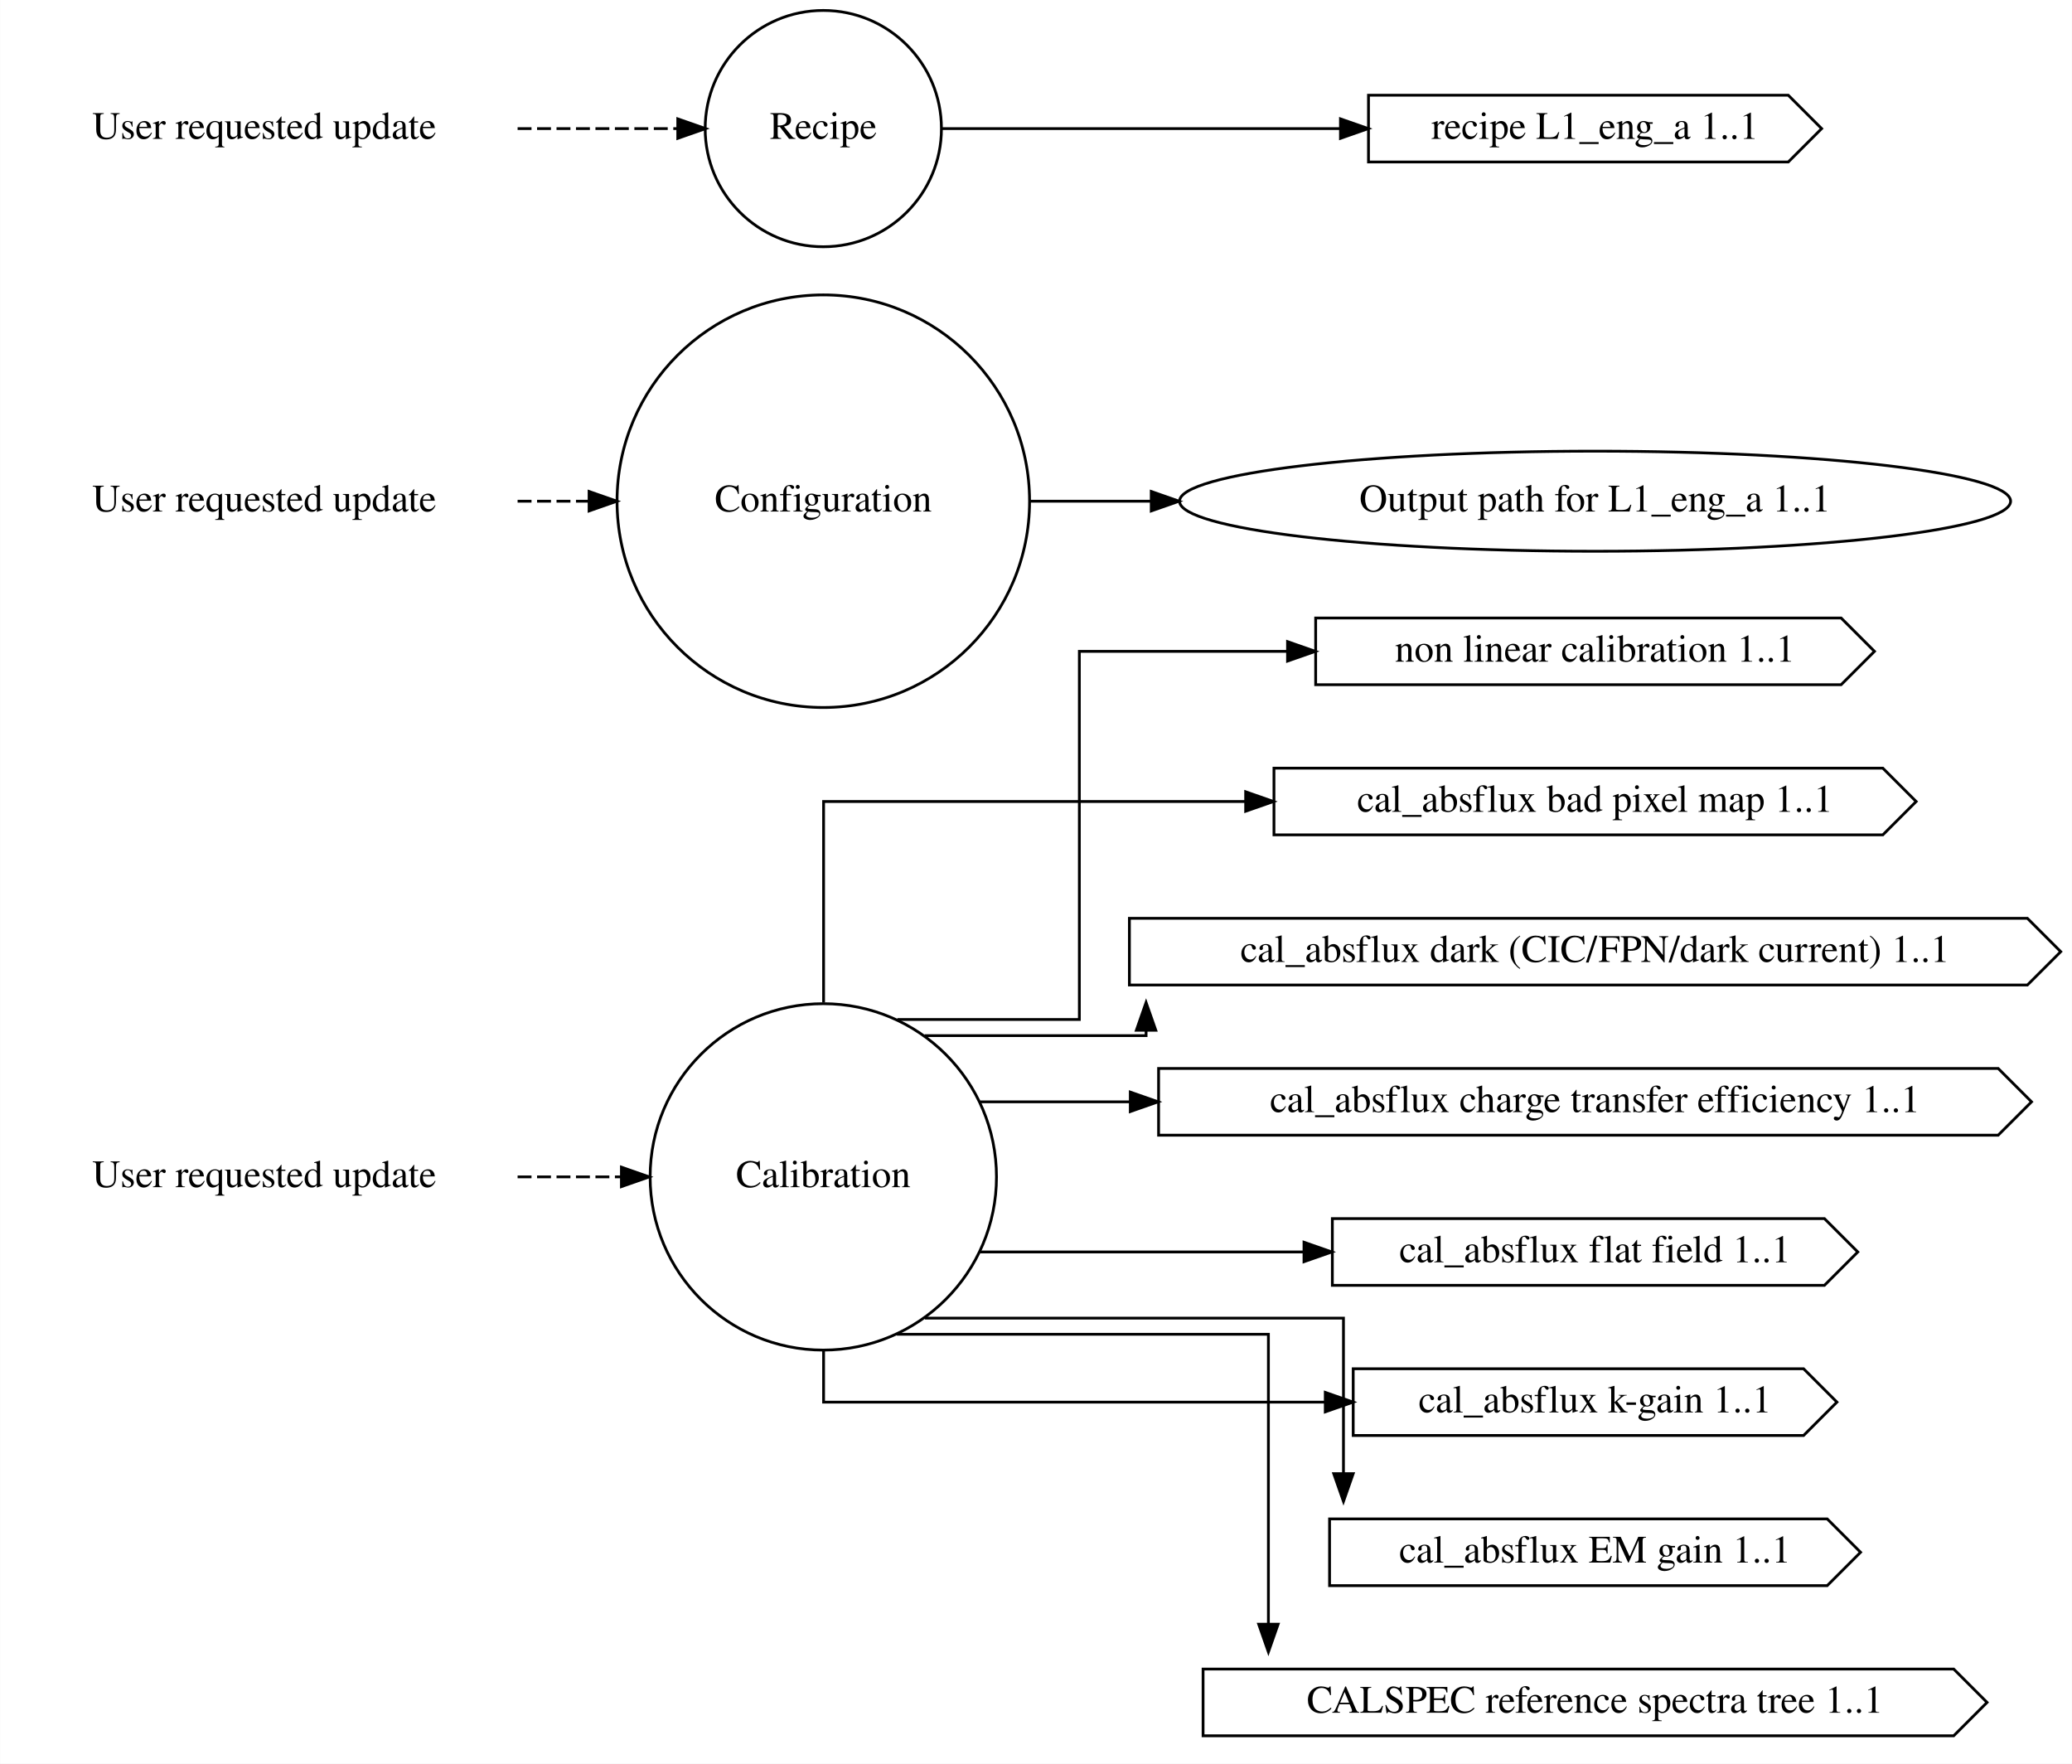
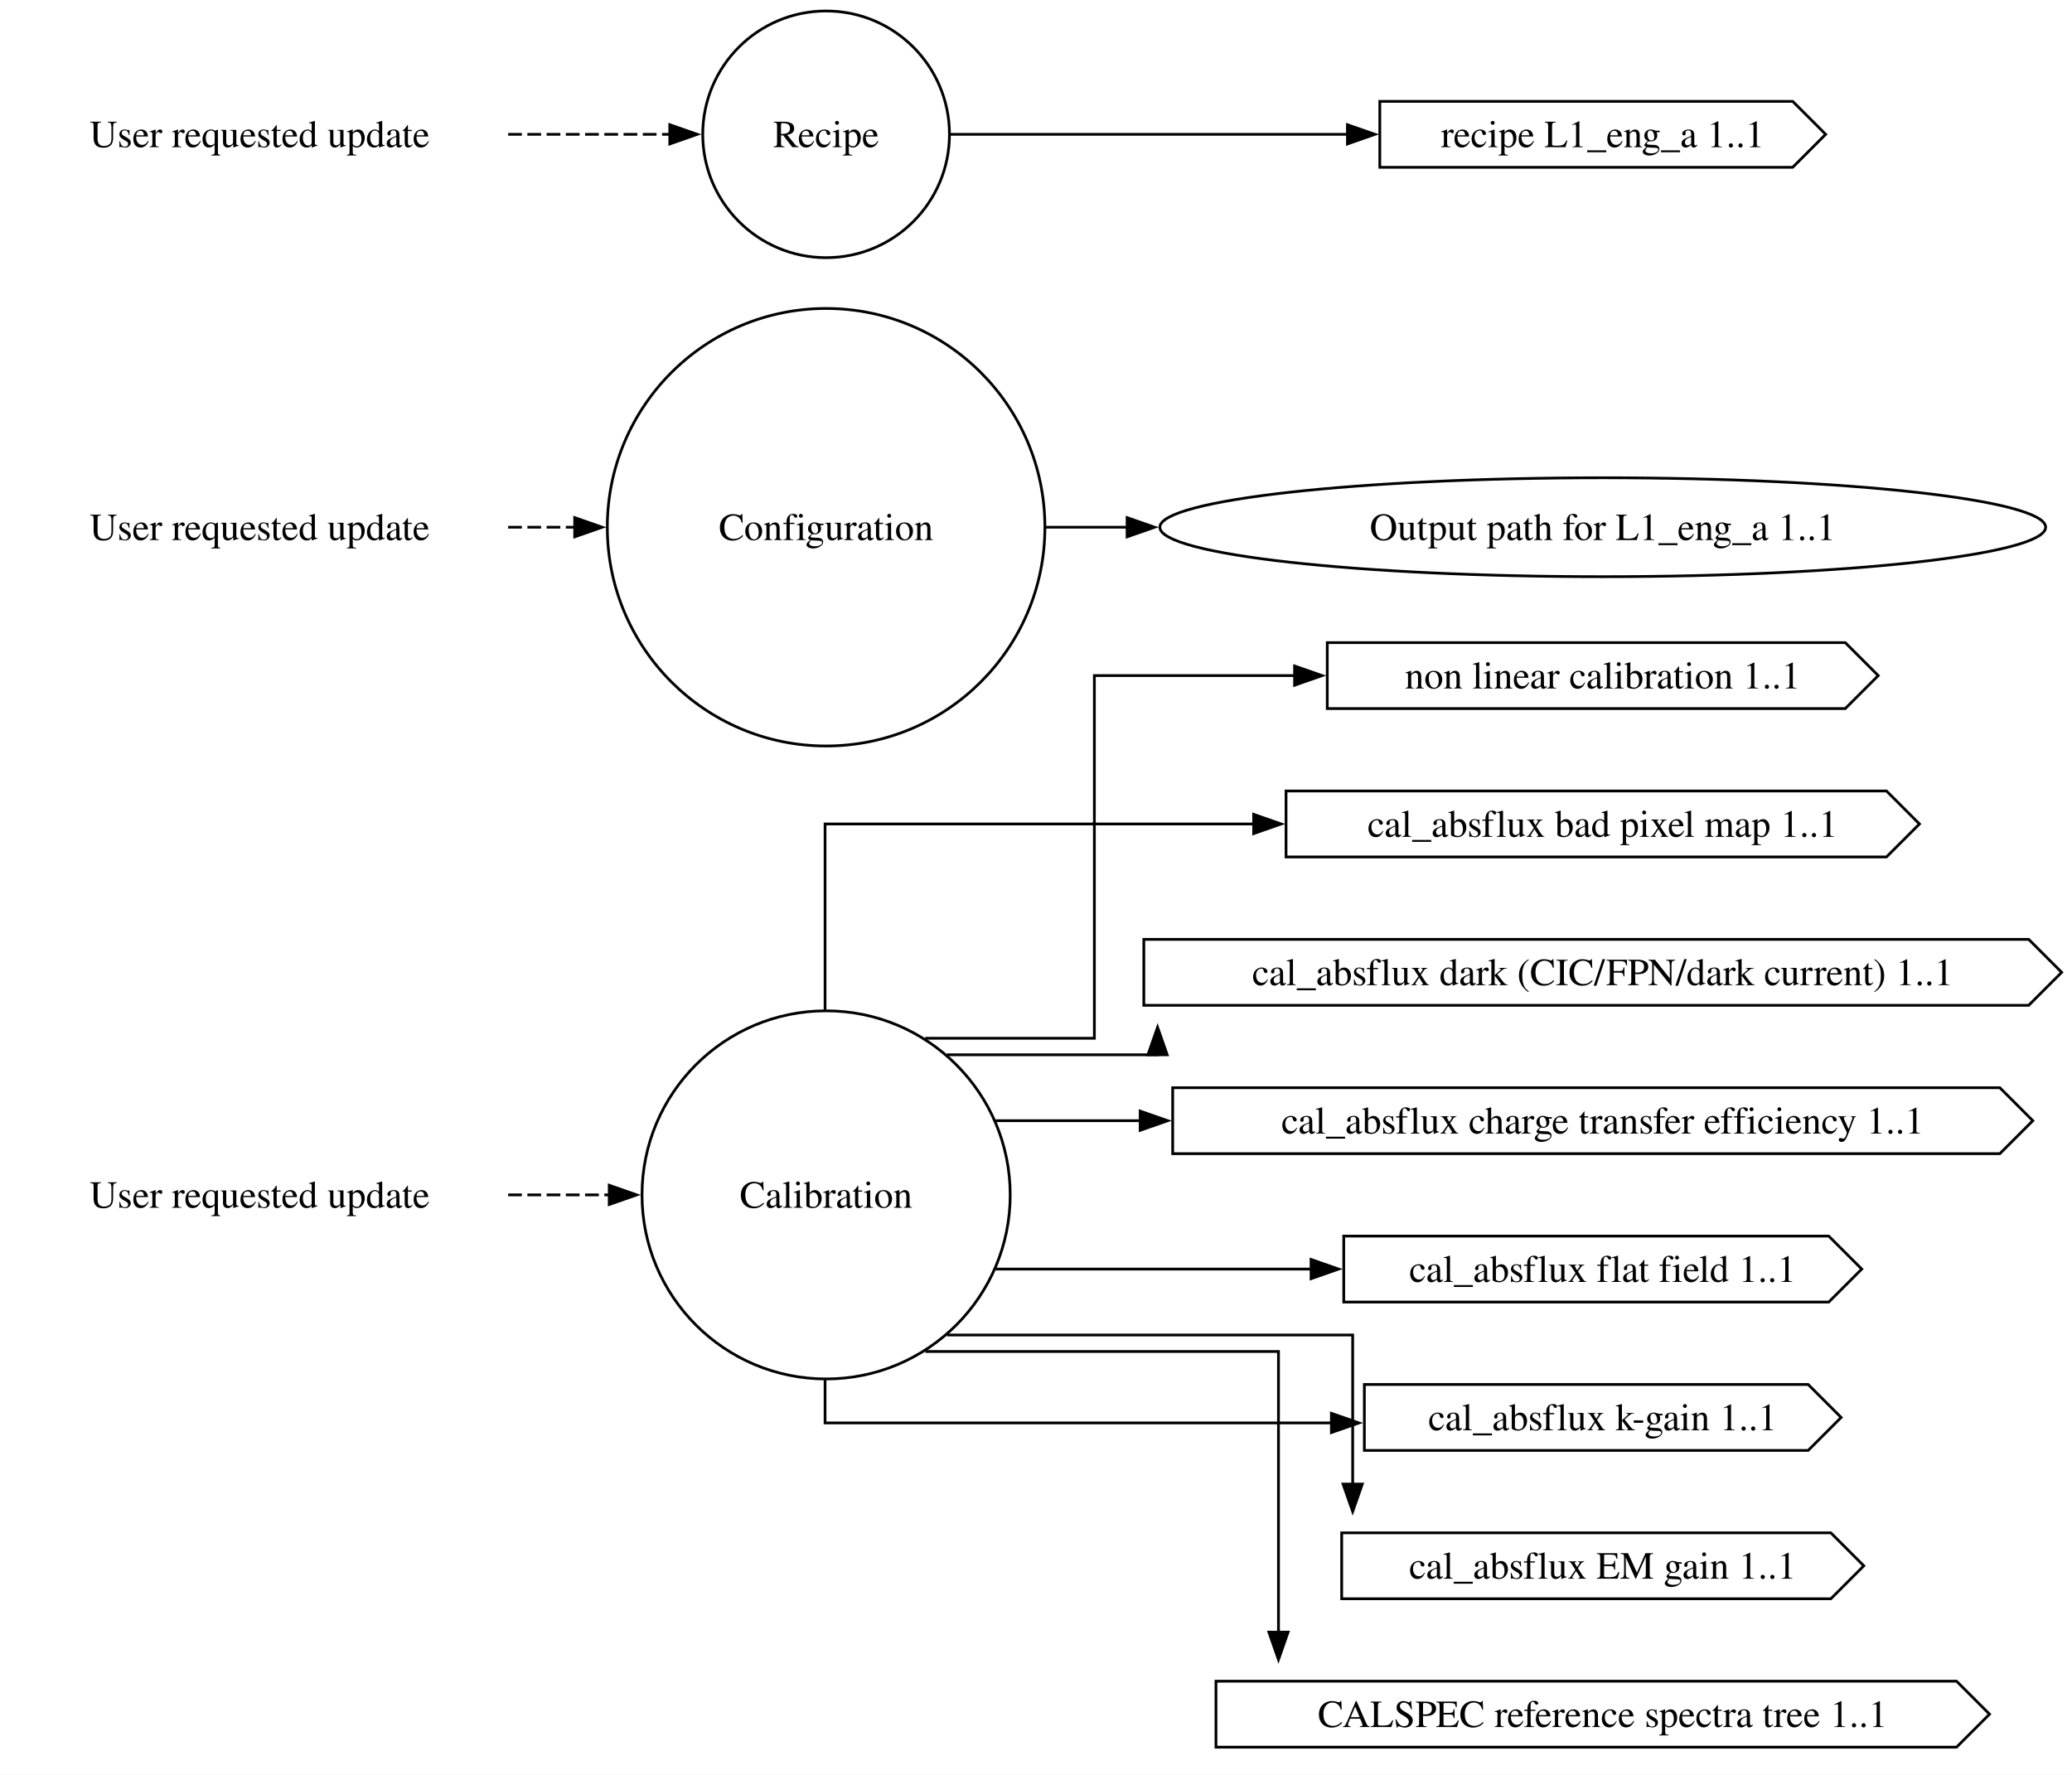
- <svg xmlns="http://www.w3.org/2000/svg" width="745pt" height="634pt" viewBox="0.00 0.00 745.19 634.25">
-   <g id="graph0" class="graph" transform="scale(1 1) rotate(0) translate(4 630.25)">
-     <polygon fill="white" stroke="transparent" points="-4,4 -4,-630.25 741.19,-630.25 741.19,4 -4,4" />
+ <svg xmlns="http://www.w3.org/2000/svg" width="754pt" height="646pt" viewBox="0.00 0.00 754.00 646.00">
+   <g id="graph0" class="graph" transform="scale(1 1) rotate(0) translate(4 641.89)">
+     <polygon fill="white" stroke="none" points="-4,4 -4,-641.89 750.24,-641.89 750.24,4 -4,4" />
    <g id="node1" class="node">
-       <text text-anchor="middle" x="91" y="-203.3" font-family="Times,serif" font-size="14.00">User requested update</text>
+       <text xml:space="preserve" text-anchor="middle" x="90.5" y="-202.32" font-family="Times,serif" font-size="14.00">User requested update</text>
    </g>
    <g id="node4" class="node">
-       <ellipse fill="none" stroke="black" cx="292.09" cy="-207" rx="62.29" ry="62.29" />
-       <text text-anchor="middle" x="292.09" y="-203.3" font-family="Times,serif" font-size="14.00">Calibration</text>
+       <ellipse fill="none" stroke="black" cx="296.62" cy="-207" rx="66.99" ry="66.99" />
+       <text xml:space="preserve" text-anchor="middle" x="296.62" y="-202.32" font-family="Times,serif" font-size="14.00">Calibration</text>
    </g>
    <g id="edge1" class="edge">
-       <path fill="none" stroke="black" stroke-dasharray="5,2" d="M182.13,-207C182.13,-207 219.47,-207 219.47,-207" />
-       <polygon fill="black" stroke="black" points="219.47,-210.5 229.47,-207 219.47,-203.5 219.47,-210.5" />
+       <path fill="none" stroke="black" stroke-dasharray="5,2" d="M180.91,-207C180.91,-207 217.7,-207 217.7,-207" />
+       <polygon fill="black" stroke="black" points="217.7,-210.5 227.7,-207 217.7,-203.5 217.7,-210.5" />
    </g>
    <g id="node2" class="node">
-       <text text-anchor="middle" x="91" y="-446.3" font-family="Times,serif" font-size="14.00">User requested update</text>
+       <text xml:space="preserve" text-anchor="middle" x="90.5" y="-445.32" font-family="Times,serif" font-size="14.00">User requested update</text>
    </g>
    <g id="node5" class="node">
-       <ellipse fill="none" stroke="black" cx="292.09" cy="-450" rx="74.19" ry="74.19" />
-       <text text-anchor="middle" x="292.09" y="-446.3" font-family="Times,serif" font-size="14.00">Configuration</text>
+       <ellipse fill="none" stroke="black" cx="296.62" cy="-450" rx="79.62" ry="79.62" />
+       <text xml:space="preserve" text-anchor="middle" x="296.62" y="-445.32" font-family="Times,serif" font-size="14.00">Configuration</text>
    </g>
    <g id="edge2" class="edge">
-       <path fill="none" stroke="black" stroke-dasharray="5,2" d="M182.13,-450C182.13,-450 207.84,-450 207.84,-450" />
-       <polygon fill="black" stroke="black" points="207.84,-453.5 217.84,-450 207.84,-446.5 207.84,-453.5" />
+       <path fill="none" stroke="black" stroke-dasharray="5,2" d="M180.91,-450C180.91,-450 205.13,-450 205.13,-450" />
+       <polygon fill="black" stroke="black" points="205.13,-453.5 215.13,-450 205.13,-446.5 205.13,-453.5" />
    </g>
    <g id="node3" class="node">
-       <text text-anchor="middle" x="91" y="-580.3" font-family="Times,serif" font-size="14.00">User requested update</text>
+       <text xml:space="preserve" text-anchor="middle" x="90.5" y="-588.33" font-family="Times,serif" font-size="14.00">User requested update</text>
    </g>
    <g id="node6" class="node">
-       <ellipse fill="none" stroke="black" cx="292.09" cy="-584" rx="42.49" ry="42.49" />
-       <text text-anchor="middle" x="292.09" y="-580.3" font-family="Times,serif" font-size="14.00">Recipe</text>
+       <ellipse fill="none" stroke="black" cx="296.62" cy="-593" rx="44.89" ry="44.89" />
+       <text xml:space="preserve" text-anchor="middle" x="296.62" y="-588.33" font-family="Times,serif" font-size="14.00">Recipe</text>
    </g>
    <g id="edge3" class="edge">
-       <path fill="none" stroke="black" stroke-dasharray="5,2" d="M182.13,-584C182.13,-584 239.74,-584 239.74,-584" />
-       <polygon fill="black" stroke="black" points="239.74,-587.5 249.74,-584 239.74,-580.5 239.74,-587.5" />
+       <path fill="none" stroke="black" stroke-dasharray="5,2" d="M180.91,-593C180.91,-593 239.73,-593 239.73,-593" />
+       <polygon fill="black" stroke="black" points="239.73,-596.5 249.73,-593 239.73,-589.5 239.73,-596.5" />
    </g>
    <g id="node9" class="node">
-       <polygon fill="none" stroke="black" points="658.19,-408 469.19,-408 469.19,-384 658.19,-384 670.19,-396 658.19,-408" />
-       <text text-anchor="middle" x="569.69" y="-392.3" font-family="Times,serif" font-size="14.00">non linear calibration 1..1</text>
+       <polygon fill="none" stroke="black" points="667.49,-408 478.99,-408 478.99,-384 667.49,-384 679.49,-396 667.49,-408" />
+       <text xml:space="preserve" text-anchor="middle" x="579.24" y="-391.32" font-family="Times,serif" font-size="14.00">non linear calibration 1..1</text>
    </g>
    <g id="edge4" class="edge">
-       <path fill="none" stroke="black" d="M318.73,-263.6C345.93,-263.6 384.19,-263.6 384.19,-263.6 384.19,-263.6 384.19,-396 384.19,-396 384.19,-396 459.07,-396 459.07,-396" />
-       <polygon fill="black" stroke="black" points="459.07,-399.5 469.07,-396 459.07,-392.5 459.07,-399.5" />
+       <path fill="none" stroke="black" d="M332.69,-264C360.5,-264 394.24,-264 394.24,-264 394.24,-264 394.24,-396 394.24,-396 394.24,-396 467.1,-396 467.1,-396" />
+       <polygon fill="black" stroke="black" points="467.1,-399.5 477.1,-396 467.1,-392.5 467.1,-399.5" />
    </g>
    <g id="node10" class="node">
-       <polygon fill="none" stroke="black" points="673.19,-354 454.19,-354 454.19,-330 673.19,-330 685.19,-342 673.19,-354" />
-       <text text-anchor="middle" x="569.69" y="-338.3" font-family="Times,serif" font-size="14.00">cal_absflux bad pixel map 1..1</text>
+       <polygon fill="none" stroke="black" points="682.49,-354 463.99,-354 463.99,-330 682.49,-330 694.49,-342 682.49,-354" />
+       <text xml:space="preserve" text-anchor="middle" x="579.24" y="-337.32" font-family="Times,serif" font-size="14.00">cal_absflux bad pixel map 1..1</text>
    </g>
    <g id="edge5" class="edge">
-       <path fill="none" stroke="black" d="M292.19,-269.76C292.19,-305.01 292.19,-342 292.19,-342 292.19,-342 444.01,-342 444.01,-342" />
-       <polygon fill="black" stroke="black" points="444.01,-345.5 454.01,-342 444.01,-338.5 444.01,-345.5" />
+       <path fill="none" stroke="black" d="M296.24,-274.1C296.24,-307.99 296.24,-342 296.24,-342 296.24,-342 452.21,-342 452.21,-342" />
+       <polygon fill="black" stroke="black" points="452.21,-345.5 462.21,-342 452.21,-338.5 452.21,-345.5" />
    </g>
    <g id="node11" class="node">
-       <polygon fill="none" stroke="black" points="725.19,-300 402.19,-300 402.19,-276 725.19,-276 737.19,-288 725.19,-300" />
-       <text text-anchor="middle" x="569.69" y="-284.3" font-family="Times,serif" font-size="14.00">cal_absflux dark (CIC/FPN/dark current) 1..1</text>
+       <polygon fill="none" stroke="black" points="734.24,-300 412.24,-300 412.24,-276 734.24,-276 746.24,-288 734.24,-300" />
+       <text xml:space="preserve" text-anchor="middle" x="579.24" y="-283.32" font-family="Times,serif" font-size="14.00">cal_absflux dark (CIC/FPN/dark current) 1..1</text>
    </g>
    <g id="edge6" class="edge">
-       <path fill="none" stroke="black" d="M328.51,-257.8C362.55,-257.8 408.19,-257.8 408.19,-257.8 408.19,-257.8 408.19,-259.73 408.19,-259.73" />
-       <polygon fill="black" stroke="black" points="404.69,-259.73 408.19,-269.73 411.69,-259.73 404.69,-259.73" />
+       <path fill="none" stroke="black" d="M340.51,-258C374.99,-258 417.24,-258 417.24,-258 417.24,-258 417.24,-259.15 417.24,-259.15" />
+       <polygon fill="black" stroke="black" points="413.74,-258 417.24,-268 420.74,-258 413.74,-258" />
    </g>
    <g id="node12" class="node">
-       <polygon fill="none" stroke="black" points="714.69,-246 412.69,-246 412.69,-222 714.69,-222 726.69,-234 714.69,-246" />
-       <text text-anchor="middle" x="569.69" y="-230.3" font-family="Times,serif" font-size="14.00">cal_absflux charge transfer efficiency 1..1</text>
+       <polygon fill="none" stroke="black" points="723.74,-246 422.74,-246 422.74,-222 723.74,-222 735.74,-234 723.74,-246" />
+       <text xml:space="preserve" text-anchor="middle" x="579.24" y="-229.32" font-family="Times,serif" font-size="14.00">cal_absflux charge transfer efficiency 1..1</text>
    </g>
    <g id="edge7" class="edge">
-       <path fill="none" stroke="black" d="M348.6,-234C348.6,-234 402.51,-234 402.51,-234" />
-       <polygon fill="black" stroke="black" points="402.51,-237.5 412.51,-234 402.51,-230.5 402.51,-237.5" />
+       <path fill="none" stroke="black" d="M358.29,-234C358.29,-234 410.91,-234 410.91,-234" />
+       <polygon fill="black" stroke="black" points="410.91,-237.5 420.91,-234 410.91,-230.5 410.91,-237.5" />
    </g>
    <g id="node13" class="node">
-       <polygon fill="none" stroke="black" points="652.19,-192 475.19,-192 475.19,-168 652.19,-168 664.19,-180 652.19,-192" />
-       <text text-anchor="middle" x="569.69" y="-176.3" font-family="Times,serif" font-size="14.00">cal_absflux flat field 1..1</text>
+       <polygon fill="none" stroke="black" points="661.49,-192 484.99,-192 484.99,-168 661.49,-168 673.49,-180 661.49,-192" />
+       <text xml:space="preserve" text-anchor="middle" x="579.24" y="-175.32" font-family="Times,serif" font-size="14.00">cal_absflux flat field 1..1</text>
    </g>
    <g id="edge8" class="edge">
-       <path fill="none" stroke="black" d="M348.6,-180C348.6,-180 464.99,-180 464.99,-180" />
-       <polygon fill="black" stroke="black" points="464.99,-183.5 474.99,-180 464.99,-176.5 464.99,-183.5" />
+       <path fill="none" stroke="black" d="M358.29,-180C358.29,-180 473.1,-180 473.1,-180" />
+       <polygon fill="black" stroke="black" points="473.1,-183.5 483.1,-180 473.1,-176.5 473.1,-183.5" />
    </g>
    <g id="node14" class="node">
-       <polygon fill="none" stroke="black" points="644.69,-138 482.69,-138 482.69,-114 644.69,-114 656.69,-126 644.69,-138" />
-       <text text-anchor="middle" x="569.69" y="-122.3" font-family="Times,serif" font-size="14.00">cal_absflux k-gain 1..1</text>
+       <polygon fill="none" stroke="black" points="653.99,-138 492.49,-138 492.49,-114 653.99,-114 665.99,-126 653.99,-138" />
+       <text xml:space="preserve" text-anchor="middle" x="579.24" y="-121.33" font-family="Times,serif" font-size="14.00">cal_absflux k-gain 1..1</text>
    </g>
    <g id="edge9" class="edge">
-       <path fill="none" stroke="black" d="M292.19,-144.38C292.19,-133.71 292.19,-126 292.19,-126 292.19,-126 472.65,-126 472.65,-126" />
-       <polygon fill="black" stroke="black" points="472.65,-129.5 482.65,-126 472.65,-122.5 472.65,-129.5" />
+       <path fill="none" stroke="black" d="M296.24,-139.62C296.24,-130.39 296.24,-124 296.24,-124 296.24,-124 480.5,-124 480.5,-124" />
+       <polygon fill="black" stroke="black" points="480.5,-127.5 490.5,-124 480.5,-120.5 480.5,-127.5" />
    </g>
    <g id="node15" class="node">
-       <polygon fill="none" stroke="black" points="653.19,-84 474.19,-84 474.19,-60 653.19,-60 665.19,-72 653.19,-84" />
-       <text text-anchor="middle" x="569.69" y="-68.3" font-family="Times,serif" font-size="14.00">cal_absflux EM gain 1..1</text>
+       <polygon fill="none" stroke="black" points="662.24,-84 484.24,-84 484.24,-60 662.24,-60 674.24,-72 662.24,-84" />
+       <text xml:space="preserve" text-anchor="middle" x="579.24" y="-67.33" font-family="Times,serif" font-size="14.00">cal_absflux EM gain 1..1</text>
    </g>
    <g id="edge10" class="edge">
-       <path fill="none" stroke="black" d="M328.61,-156.2C383.06,-156.2 479.19,-156.2 479.19,-156.2 479.19,-156.2 479.19,-100.27 479.19,-100.27" />
-       <polygon fill="black" stroke="black" points="482.69,-100.27 479.19,-90.27 475.69,-100.27 482.69,-100.27" />
+       <path fill="none" stroke="black" d="M340.58,-156C397.15,-156 488.24,-156 488.24,-156 488.24,-156 488.24,-101.74 488.24,-101.74" />
+       <polygon fill="black" stroke="black" points="491.74,-101.74 488.24,-91.74 484.74,-101.74 491.74,-101.74" />
    </g>
    <g id="node16" class="node">
-       <polygon fill="none" stroke="black" points="698.69,-30 428.69,-30 428.69,-6 698.69,-6 710.69,-18 698.69,-30" />
-       <text text-anchor="middle" x="569.69" y="-14.3" font-family="Times,serif" font-size="14.00">CALSPEC reference spectra tree 1..1</text>
+       <polygon fill="none" stroke="black" points="707.99,-30 438.49,-30 438.49,-6 707.99,-6 719.99,-18 707.99,-30" />
+       <text xml:space="preserve" text-anchor="middle" x="579.24" y="-13.32" font-family="Times,serif" font-size="14.00">CALSPEC reference spectra tree 1..1</text>
    </g>
    <g id="edge11" class="edge">
-       <path fill="none" stroke="black" d="M318.53,-150.4C364,-150.4 452.19,-150.4 452.19,-150.4 452.19,-150.4 452.19,-46.13 452.19,-46.13" />
-       <polygon fill="black" stroke="black" points="455.69,-46.13 452.19,-36.13 448.69,-46.13 455.69,-46.13" />
+       <path fill="none" stroke="black" d="M332.74,-150C381.2,-150 461.24,-150 461.24,-150 461.24,-150 461.24,-47.87 461.24,-47.87" />
+       <polygon fill="black" stroke="black" points="464.74,-47.87 461.24,-37.87 457.74,-47.87 464.74,-47.87" />
    </g>
    <g id="node7" class="node">
-       <ellipse fill="none" stroke="black" cx="569.69" cy="-450" rx="149.47" ry="18" />
-       <text text-anchor="middle" x="569.69" y="-446.3" font-family="Times,serif" font-size="14.00">Output path for L1_eng_a 1..1</text>
+       <ellipse fill="none" stroke="black" cx="579.24" cy="-450" rx="161.17" ry="18" />
+       <text xml:space="preserve" text-anchor="middle" x="579.24" y="-445.32" font-family="Times,serif" font-size="14.00">Output path for L1_eng_a 1..1</text>
    </g>
    <g id="edge12" class="edge">
-       <path fill="none" stroke="black" d="M366.48,-450C366.48,-450 410.05,-450 410.05,-450" />
-       <polygon fill="black" stroke="black" points="410.05,-453.5 420.05,-450 410.05,-446.5 410.05,-453.5" />
+       <path fill="none" stroke="black" d="M376.47,-450C376.47,-450 406.15,-450 406.15,-450" />
+       <polygon fill="black" stroke="black" points="406.15,-453.5 416.15,-450 406.15,-446.5 406.15,-453.5" />
    </g>
    <g id="node8" class="node">
-       <polygon fill="none" stroke="black" points="639.19,-596 488.19,-596 488.19,-572 639.19,-572 651.19,-584 639.19,-596" />
-       <text text-anchor="middle" x="569.69" y="-580.3" font-family="Times,serif" font-size="14.00">recipe L1_eng_a 1..1</text>
+       <polygon fill="none" stroke="black" points="648.36,-605 498.11,-605 498.11,-581 648.36,-581 660.36,-593 648.36,-605" />
+       <text xml:space="preserve" text-anchor="middle" x="579.24" y="-588.33" font-family="Times,serif" font-size="14.00">recipe L1_eng_a 1..1</text>
    </g>
    <g id="edge13" class="edge">
-       <path fill="none" stroke="black" d="M334.56,-584C334.56,-584 478.11,-584 478.11,-584" />
-       <polygon fill="black" stroke="black" points="478.11,-587.5 488.11,-584 478.11,-580.5 478.11,-587.5" />
+       <path fill="none" stroke="black" d="M341.71,-593C341.71,-593 486.33,-593 486.33,-593" />
+       <polygon fill="black" stroke="black" points="486.33,-596.5 496.33,-593 486.33,-589.5 486.33,-596.5" />
    </g>
  </g>
</svg>
